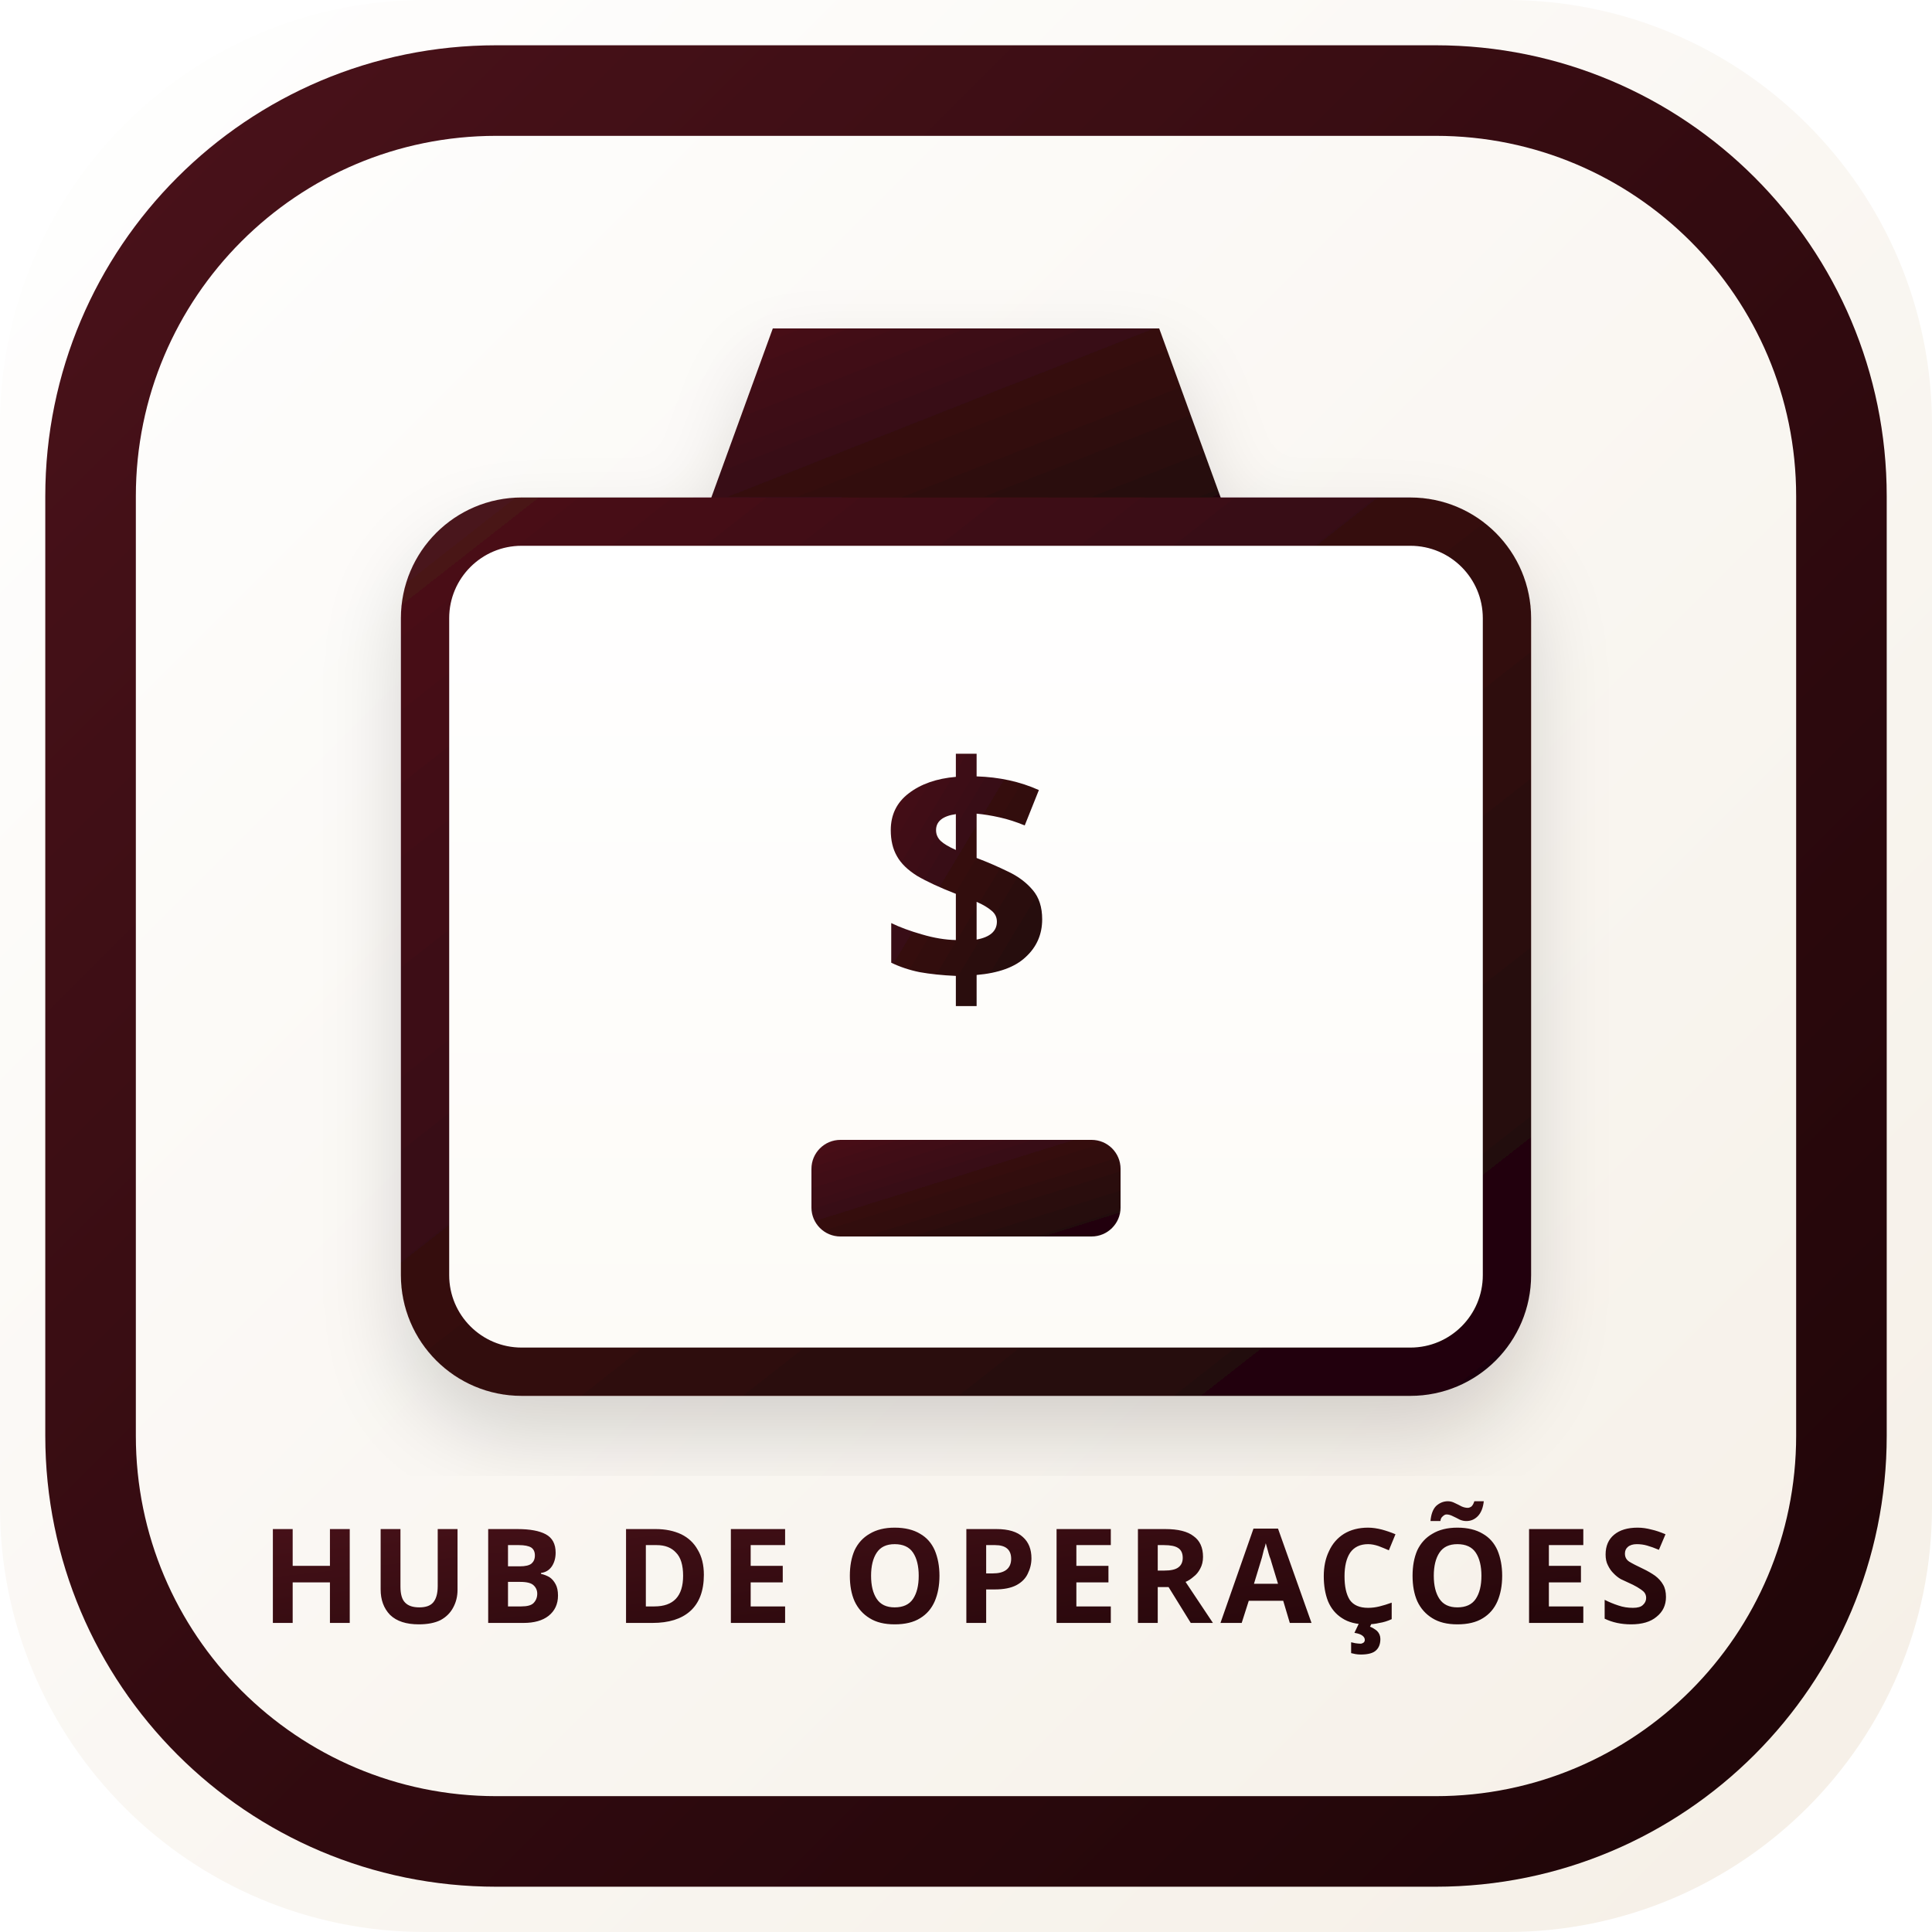
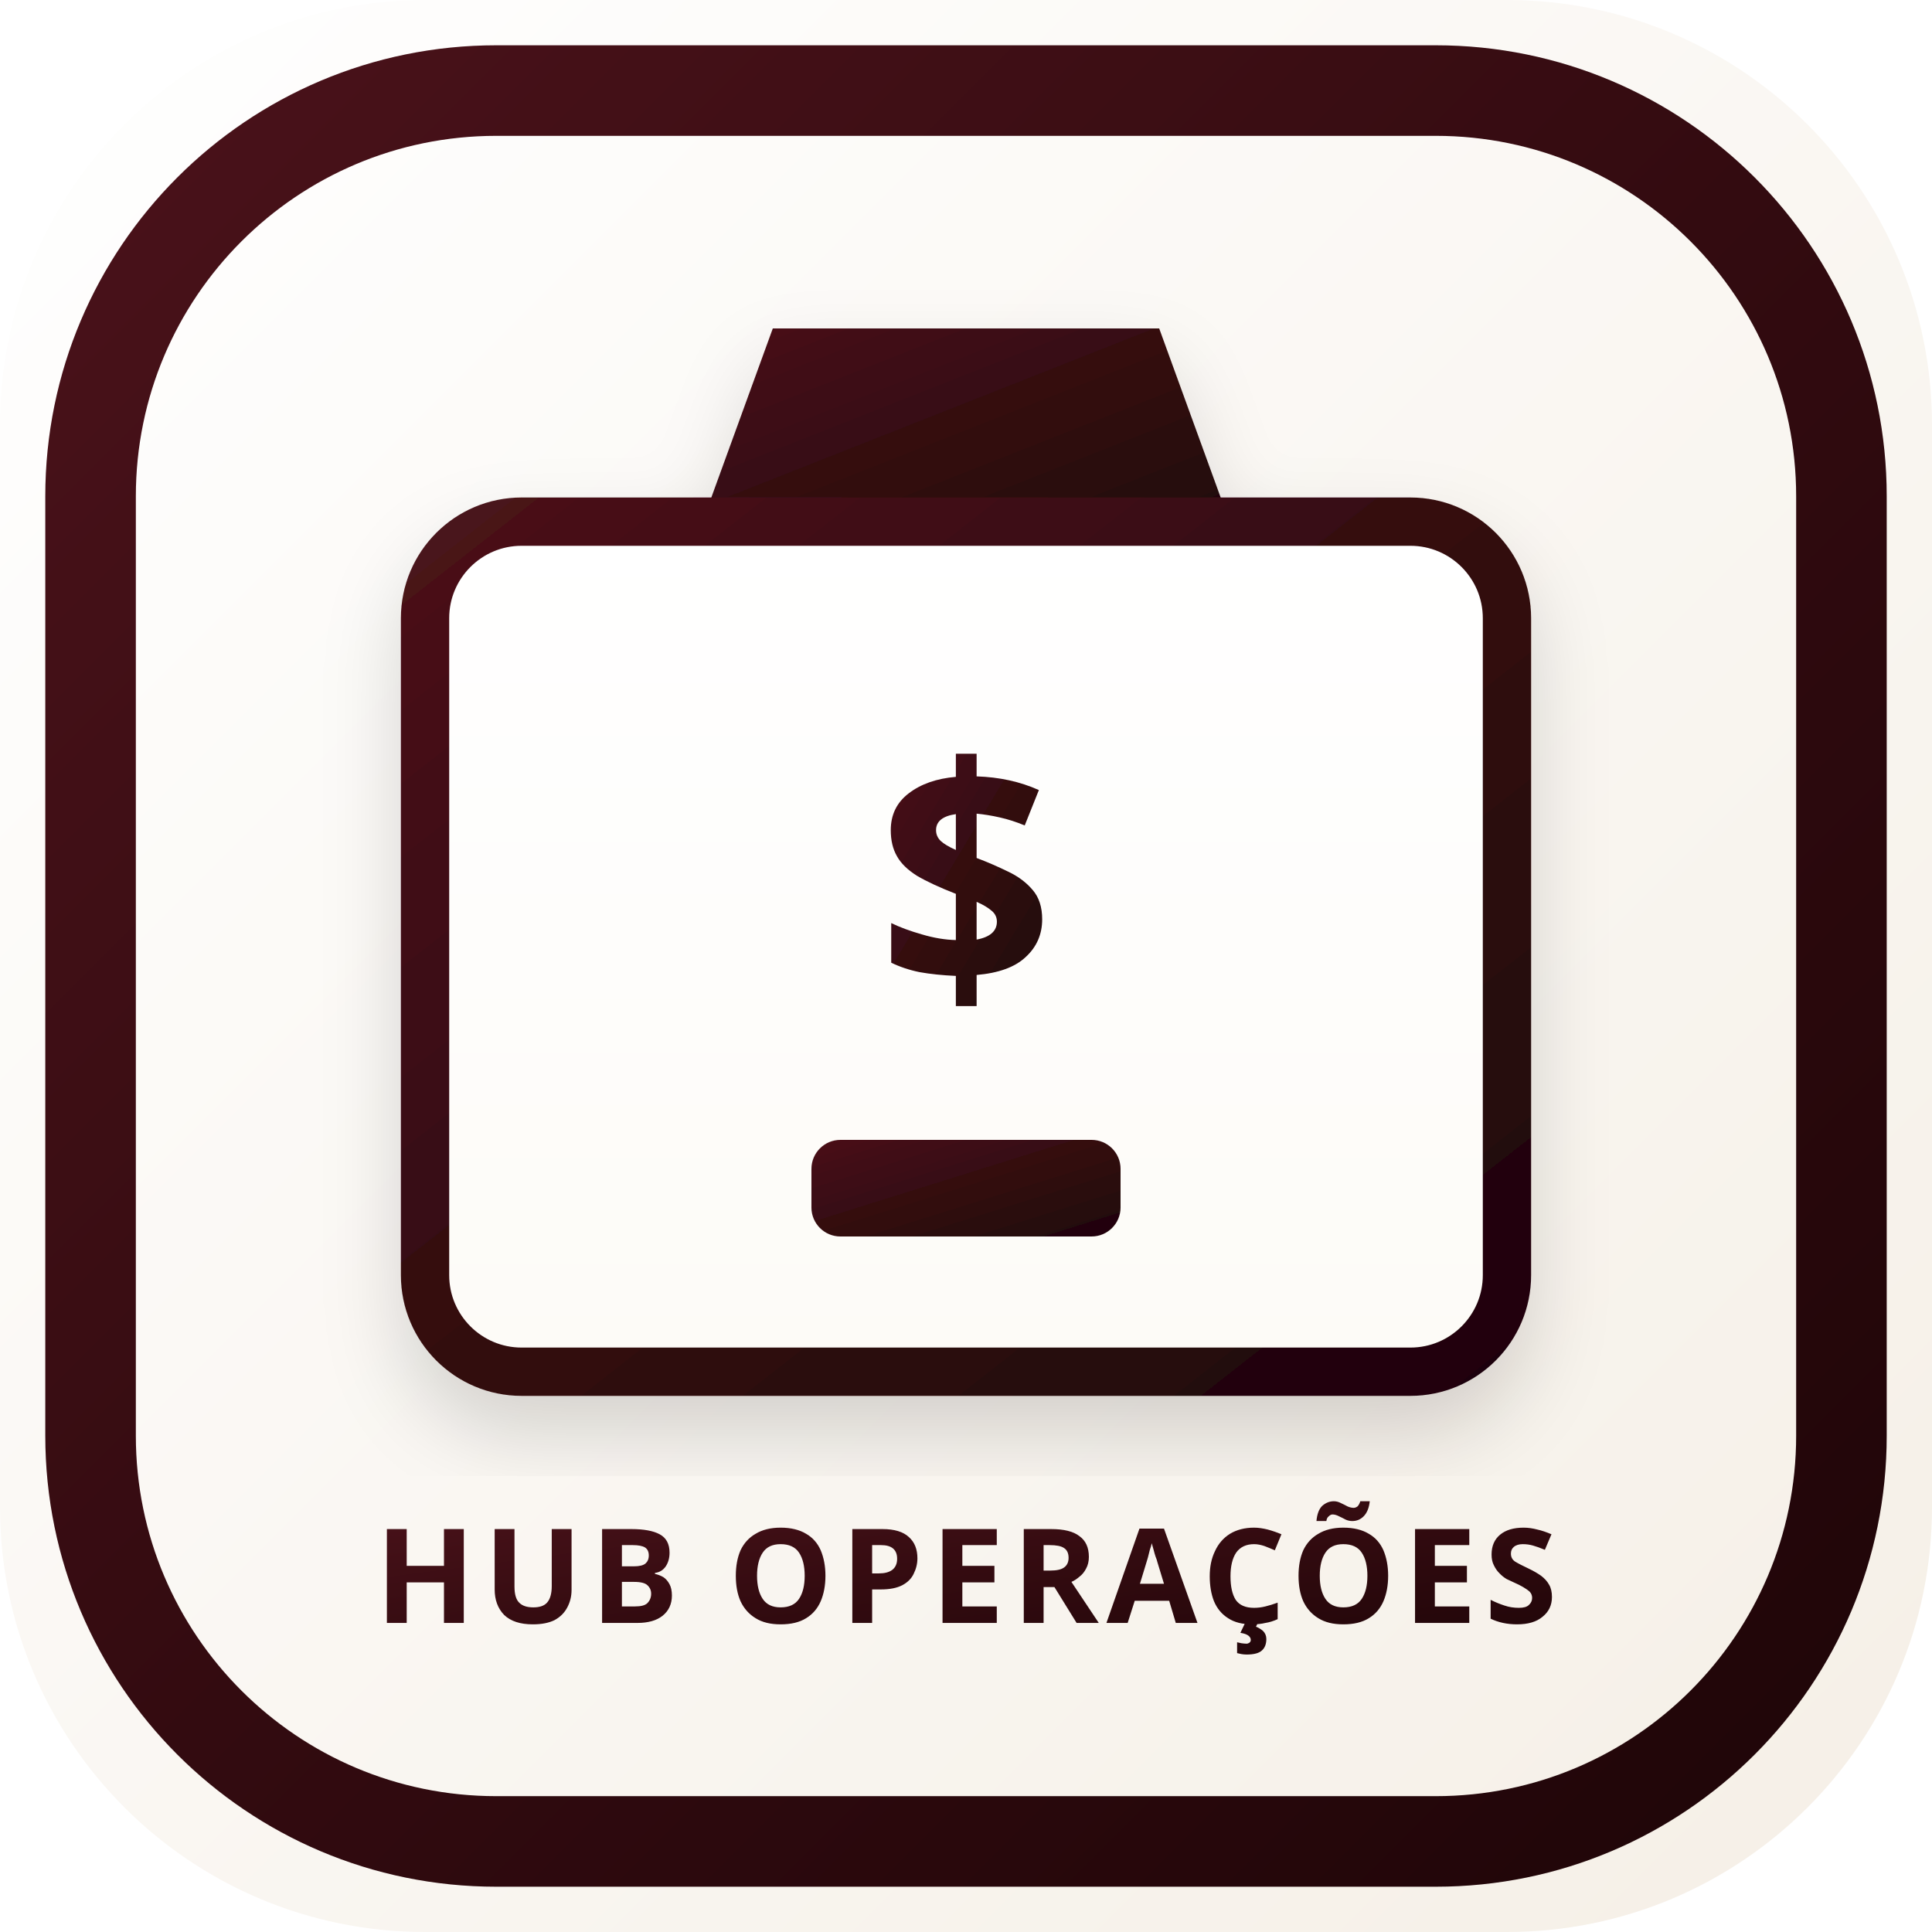
<svg xmlns="http://www.w3.org/2000/svg" width="64" height="64" viewBox="0 0 64 64">
  <defs>
    <linearGradient id="bgGrad" x1="0%" y1="0%" x2="100%" y2="100%">
      <stop offset="0%" stop-color="#ffffff" />
      <stop offset="100%" stop-color="#f5efe6" />
    </linearGradient>
    <linearGradient id="goldGrad" x1="0%" y1="0%" x2="100%" y2="100%">
      <stop offset="0%" stop-color="#4a121a" />
      <stop offset="50%" stop-color="#330b10" />
      <stop offset="100%" stop-color="#1f0508" />
    </linearGradient>
    <linearGradient id="innerGrad" x1="0%" y1="0%" x2="0%" y2="100%">
      <stop offset="0%" stop-color="#ffffff" />
      <stop offset="100%" stop-color="#fdfbf7" />
    </linearGradient>
    <filter id="shadow" x="-10%" y="-10%" width="120%" height="120%">
      <feDropShadow dx="0" dy="1.28" stdDeviation="1.28" flood-color="#000000" flood-opacity="0.15" />
    </filter>
  </defs>
  <rect width="64" height="64" rx="14.08" fill="url(#bgGrad)" />
  <rect x="3" y="3" width="58" height="58" rx="13.44" fill="none" stroke="url(#goldGrad)" stroke-width="3" />
  <g filter="url(#shadow)">
    <path d="M 23.04 17.92 L 25.6 10.88 L 38.4 10.88 L 40.96 17.92 Z" fill="url(#goldGrad)" />
    <rect x="14.08" y="17.28" width="35.84" height="28.16" rx="3.2" fill="url(#innerGrad)" stroke="url(#goldGrad)" stroke-width="1.6" />
    <line x1="16.64" y1="33.92" x2="47.36" y2="33.92" stroke="url(#goldGrad)" stroke-width="1.6" stroke-linecap="round" />
    <rect x="26.88" y="37.76" width="10.24" height="3.2" rx="0.96" fill="url(#goldGrad)" />
    <text x="32" y="29.12" font-family="'Trebuchet MS', 'Arial Black', sans-serif" font-size="10.24" font-weight="900" fill="url(#goldGrad)" text-anchor="middle" dominant-baseline="middle">$</text>
  </g>
-   <text x="32" y="53.76" font-family="'Trebuchet MS', 'Outfit', 'Segoe UI', sans-serif" font-size="4.352" font-weight="800" fill="url(#goldGrad)" text-anchor="middle" letter-spacing="0.256">HUB DE OPERAÇÕES</text>
+   <text x="32" y="53.76" font-family="'Trebuchet MS', 'Outfit', 'Segoe UI', sans-serif" font-size="4.352" font-weight="800" fill="url(#goldGrad)" text-anchor="middle" letter-spacing="0.256">HUB OPERAÇÕES</text>
</svg>
